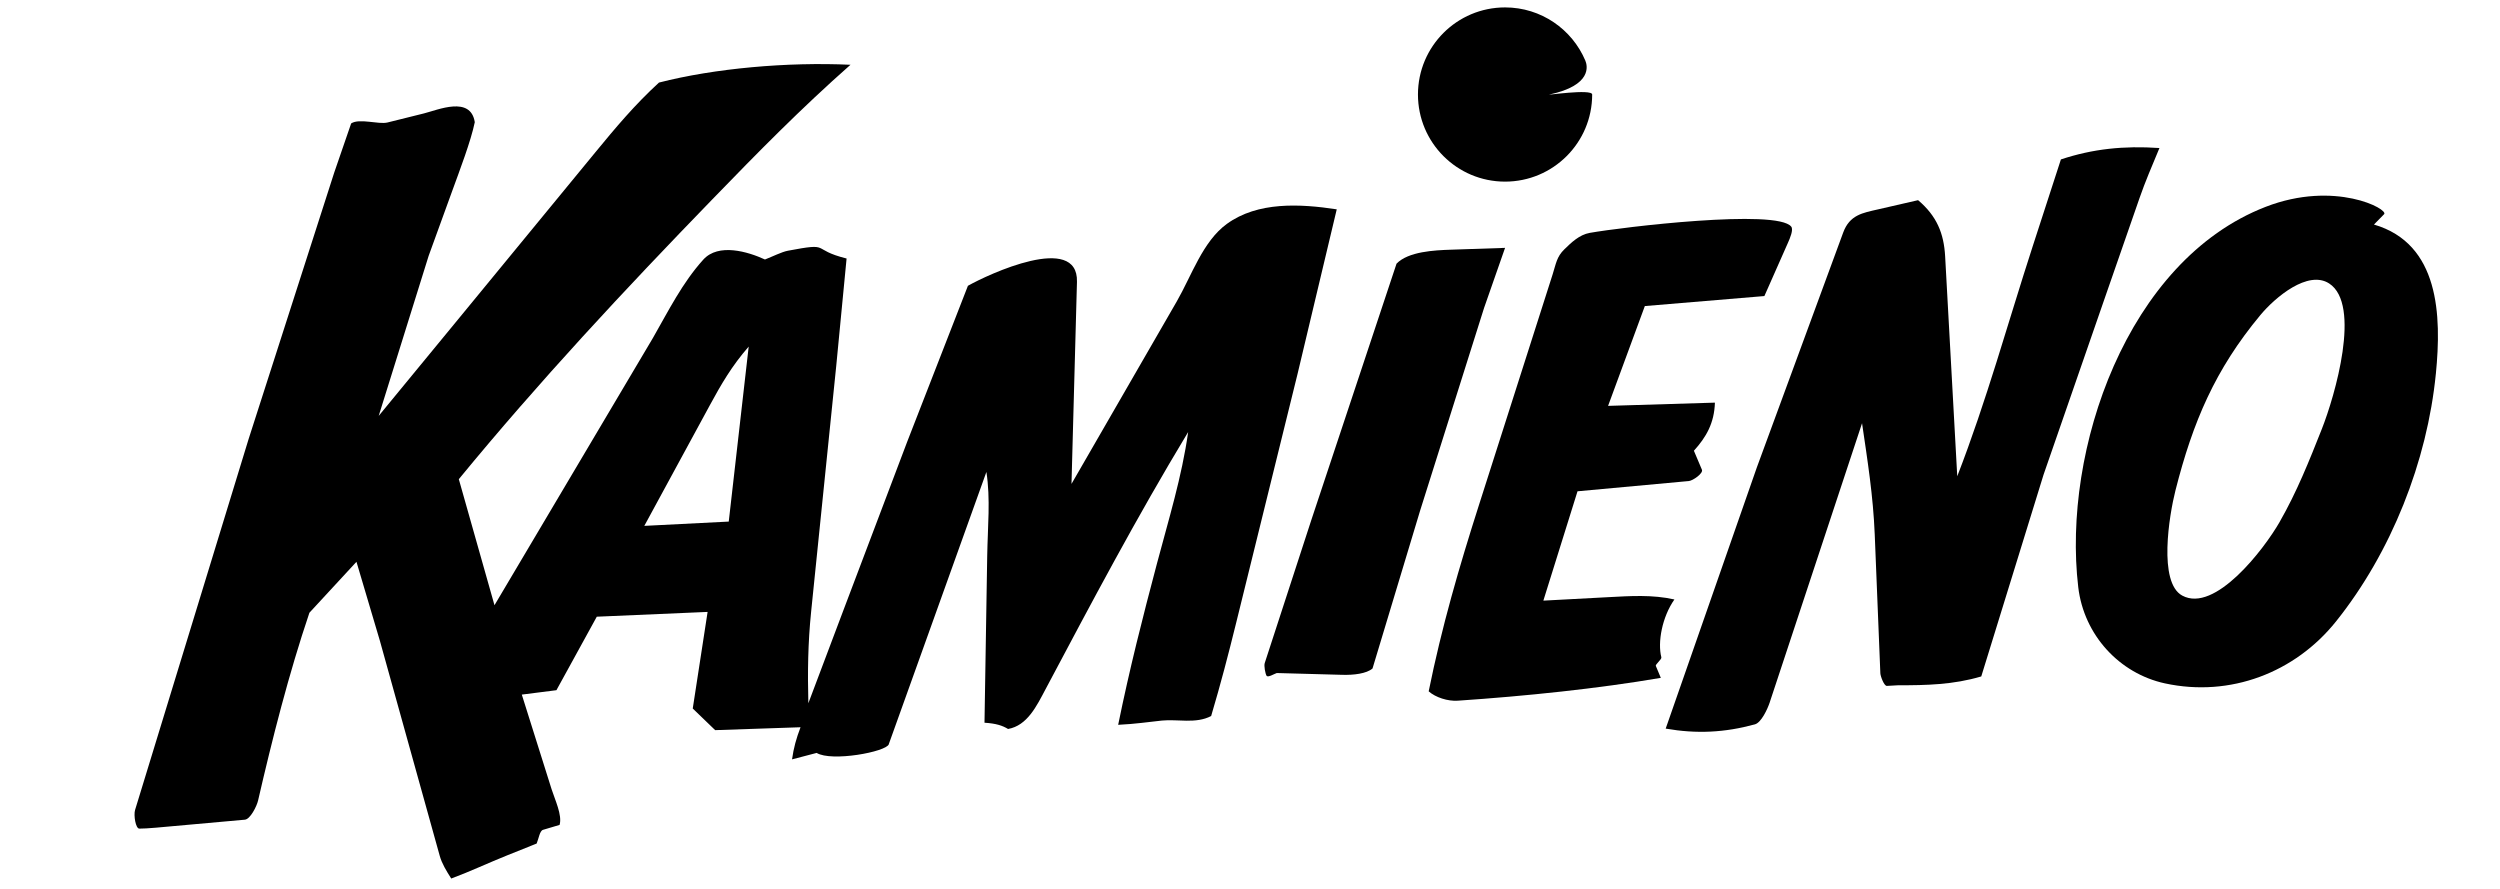
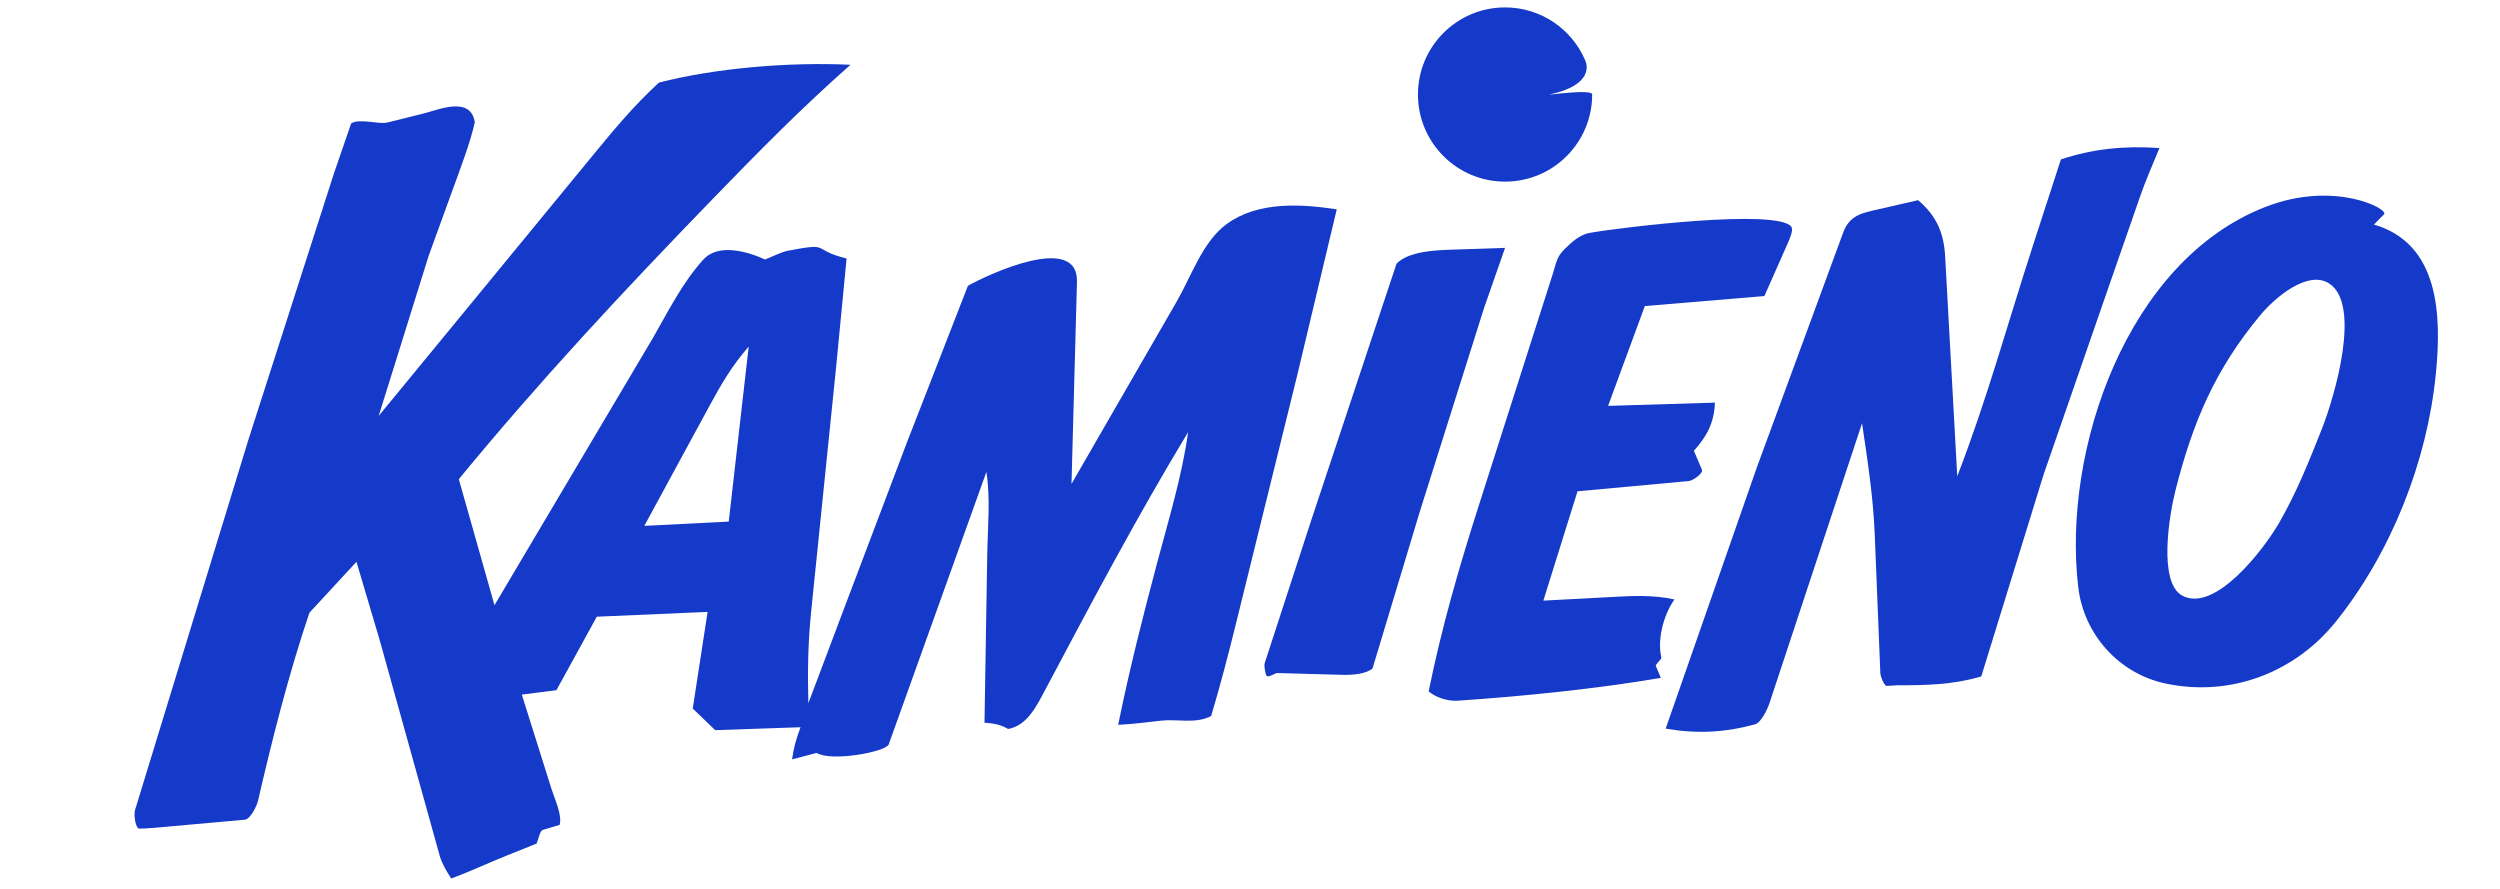
- <svg xmlns="http://www.w3.org/2000/svg" id="Layer_1" version="1.1" viewBox="0 0 2048 728">
+ <svg xmlns="http://www.w3.org/2000/svg" id="Layer_1" version="1.1" viewBox="0 0 2048 728" fill="#1539c8">
  <g>
    <path d="M728.12,609.69c-2.24,6.24-46.84,14.53-59.12,7.1l-20.16,5.29c1.3-9.33,3.44-17.12,6.96-26.32l-69.93,2.37-18.37-17.72,12.17-79.13-90.78,3.92-33.07,60.21-28.36,3.6,24.37,77.42c2.73,8.66,8.93,21.4,6.58,29.33l-13.58,4.04c-2.71.81-3.53,7.23-5.2,11.22l-23.77,9.53c-15.94,6.39-29.86,13.02-46.2,19.15-4.12-6.44-7.69-12.37-9.41-18.53l-49.05-176.25-19.19-64.69-38.54,41.73c-16.86,49.81-30.59,104-42.04,153.79-1.13,4.88-6.44,15.34-10.83,15.74l-73.03,6.56c-5.57.5-10.4.75-13.43.76-3.04.01-4.79-11.02-3.49-15.29l92.96-303.7,70.17-218.4,13.88-40.3c6.73-4.46,22.5,1.03,29.78-.78l29.85-7.43c11.44-2.85,38.25-14.65,41.65,7.17-3.17,15.48-12.48,39.79-18.39,56.07l-19.41,53.46-40.91,131.08,61.43-74.69,115.97-141.14c16.66-20.28,32.37-39.04,52.2-57.22,45.59-11.71,105.25-16.97,156.89-14.58-41.16,36.36-75.61,71.5-113.15,110.22-72.12,74.38-141.86,149.09-207.71,229.26l29.22,103.25,129.81-218.96c12.84-22.45,24.18-45.27,41.26-64.16,12.42-13.72,36.52-6.53,50.51-.09,6.26-2.44,13.73-6.23,18.75-7.18,36.72-6.94,17.68-1.19,48.11,6.37l-8.49,88.14-20.55,201.18c-2.65,26.02-2.93,49.71-2.28,75.01l28.28-75.02,52.66-139.11,49.78-127.85c16.56-9.36,90.43-43.8,89.33-3.22l-4.48,165.51,86.24-149.48c12.19-21.15,21.27-49.16,41.03-63.51,25.35-18.42,60.09-16.49,90.02-11.93l-32.13,134.91-50.29,203.92c-6.46,26.19-12.63,49.89-20.47,76.25-12.53,6.58-27.71,2.41-40.37,3.72-11.88,1.23-20.84,2.73-35.8,3.48,9.48-46.4,19.93-87.42,31.8-132.21,9.6-36.22,20.35-70.86,25.54-107.65-42.66,70.68-78.95,139.37-116.73,210.51-7.39,13.93-15,29.95-30.8,32.76-4.6-2.79-9.74-4.51-19.31-5.13l2.22-136.51c.39-24.15,2.79-46.84-.67-68.91l-79.96,223,.04.03ZM527.81,430.79l69.18-3.51,16.34-143.36c-14,16.08-22.59,31.03-31.73,47.86l-53.79,99.02h0Z" />
    <path d="M1449.92,574.98c-2.04,6.17-7.16,17.01-12.3,18.41-24.86,6.79-47.75,7.89-73.09,3.49l74.71-214.08,70.7-192.29c5.33-14.5,15.94-16.1,28.59-19l32.77-7.53c15.32,12.98,21.12,27.22,22.16,46l9.92,180.17c24.07-62.01,41.21-124.93,61.91-188.7l23-70.85c26.11-8.66,51.61-11.34,80.72-9.33-6.5,15.7-11.53,27.24-16.23,40.76l-28.56,82.19-50.15,144.67-51.02,165.25c-22.91,6.8-44.86,7.26-68.02,7.23l-9.33.52c-2.26.12-5.22-7.92-5.32-10.34l-4.6-113.76c-1.27-31.4-5.91-60.62-10.39-91.08l-75.5,228.28v-.02Z" />
    <path d="M1995.45,306.22c-7.13,71.91-36.43,146.13-81.75,202.82-33.61,42.02-86.78,62.35-140.16,50.79-37.29-8.08-66.4-39.55-71.04-78.82-13.25-112.19,39.84-267.49,153.45-311.54,56.87-22.05,101.04,1.99,97.12,5.99l-8.33,8.49c53.65,15.68,55.47,74.4,50.72,122.29h0ZM1867.55,427.45c13.98-24.4,24.11-49.76,34.5-76.04,10.68-27.02,32.58-102.02,5.97-119.21-17.27-11.16-44.09,11.16-56.4,26-36.88,44.42-55.18,87.14-69.49,143.58-5.13,20.24-14.24,75.42,5.57,86.13,26.72,14.45,66.77-37.6,79.87-60.45h-.01Z" />
    <path d="M1264.32,492.04l52.99-2.83c18.29-.98,36.34-2.19,54.37,1.87-10.11,14.41-13.88,35.11-10.7,47.37.45,1.76-5.09,5.76-4.51,7.13l4.07,9.72c-51.24,8.79-110.73,14.95-166.35,18.71-8.13.55-18.15-2.65-23.81-7.66,10.67-52.7,24.93-101.78,41.2-152.71l60.3-188.76c2.86-8.94,3.29-14.45,9.66-20.65,5.68-5.53,12.28-11.96,20.8-13.46,26.55-4.7,153.46-19.9,165.04-5.1,1.98,2.54-1.06,9.53-2.67,13.17l-19.33,43.69-97.93,8.19-30.11,81.77,87.52-2.65c-.54,16.81-7.09,28.21-17.22,39.41l6.58,15.56c1.24,2.94-7.42,8.96-10.72,9.26l-91.2,8.39-27.98,89.57h0Z" />
    <path d="M1099.93,552.83l-54.02-1.48c-2.11.69-7.29,3.96-8.35,2.21-1.06-1.76-2.22-8.13-1.5-10.35l38.2-117.28,69.78-209.94c9.71-9.99,31.04-10.99,44.55-11.44l44.36-1.5-17.22,49.27-52.38,166.01-38.98,129.29c-4.91,4.28-15.6,5.45-24.43,5.2h-.01Z" />
  </g>
  <path d="M1304.31,77.43c0,39.41-31.95,71.36-71.36,71.36s-71.36-31.95-71.36-71.36,31.95-71.36,71.36-71.36c29.55,0,54.91,17.97,65.75,43.58,1.81,4.26,5.61,20.27-29.35,27.77-4.64.99,34.96-4.92,34.96,0Z" />
</svg>
